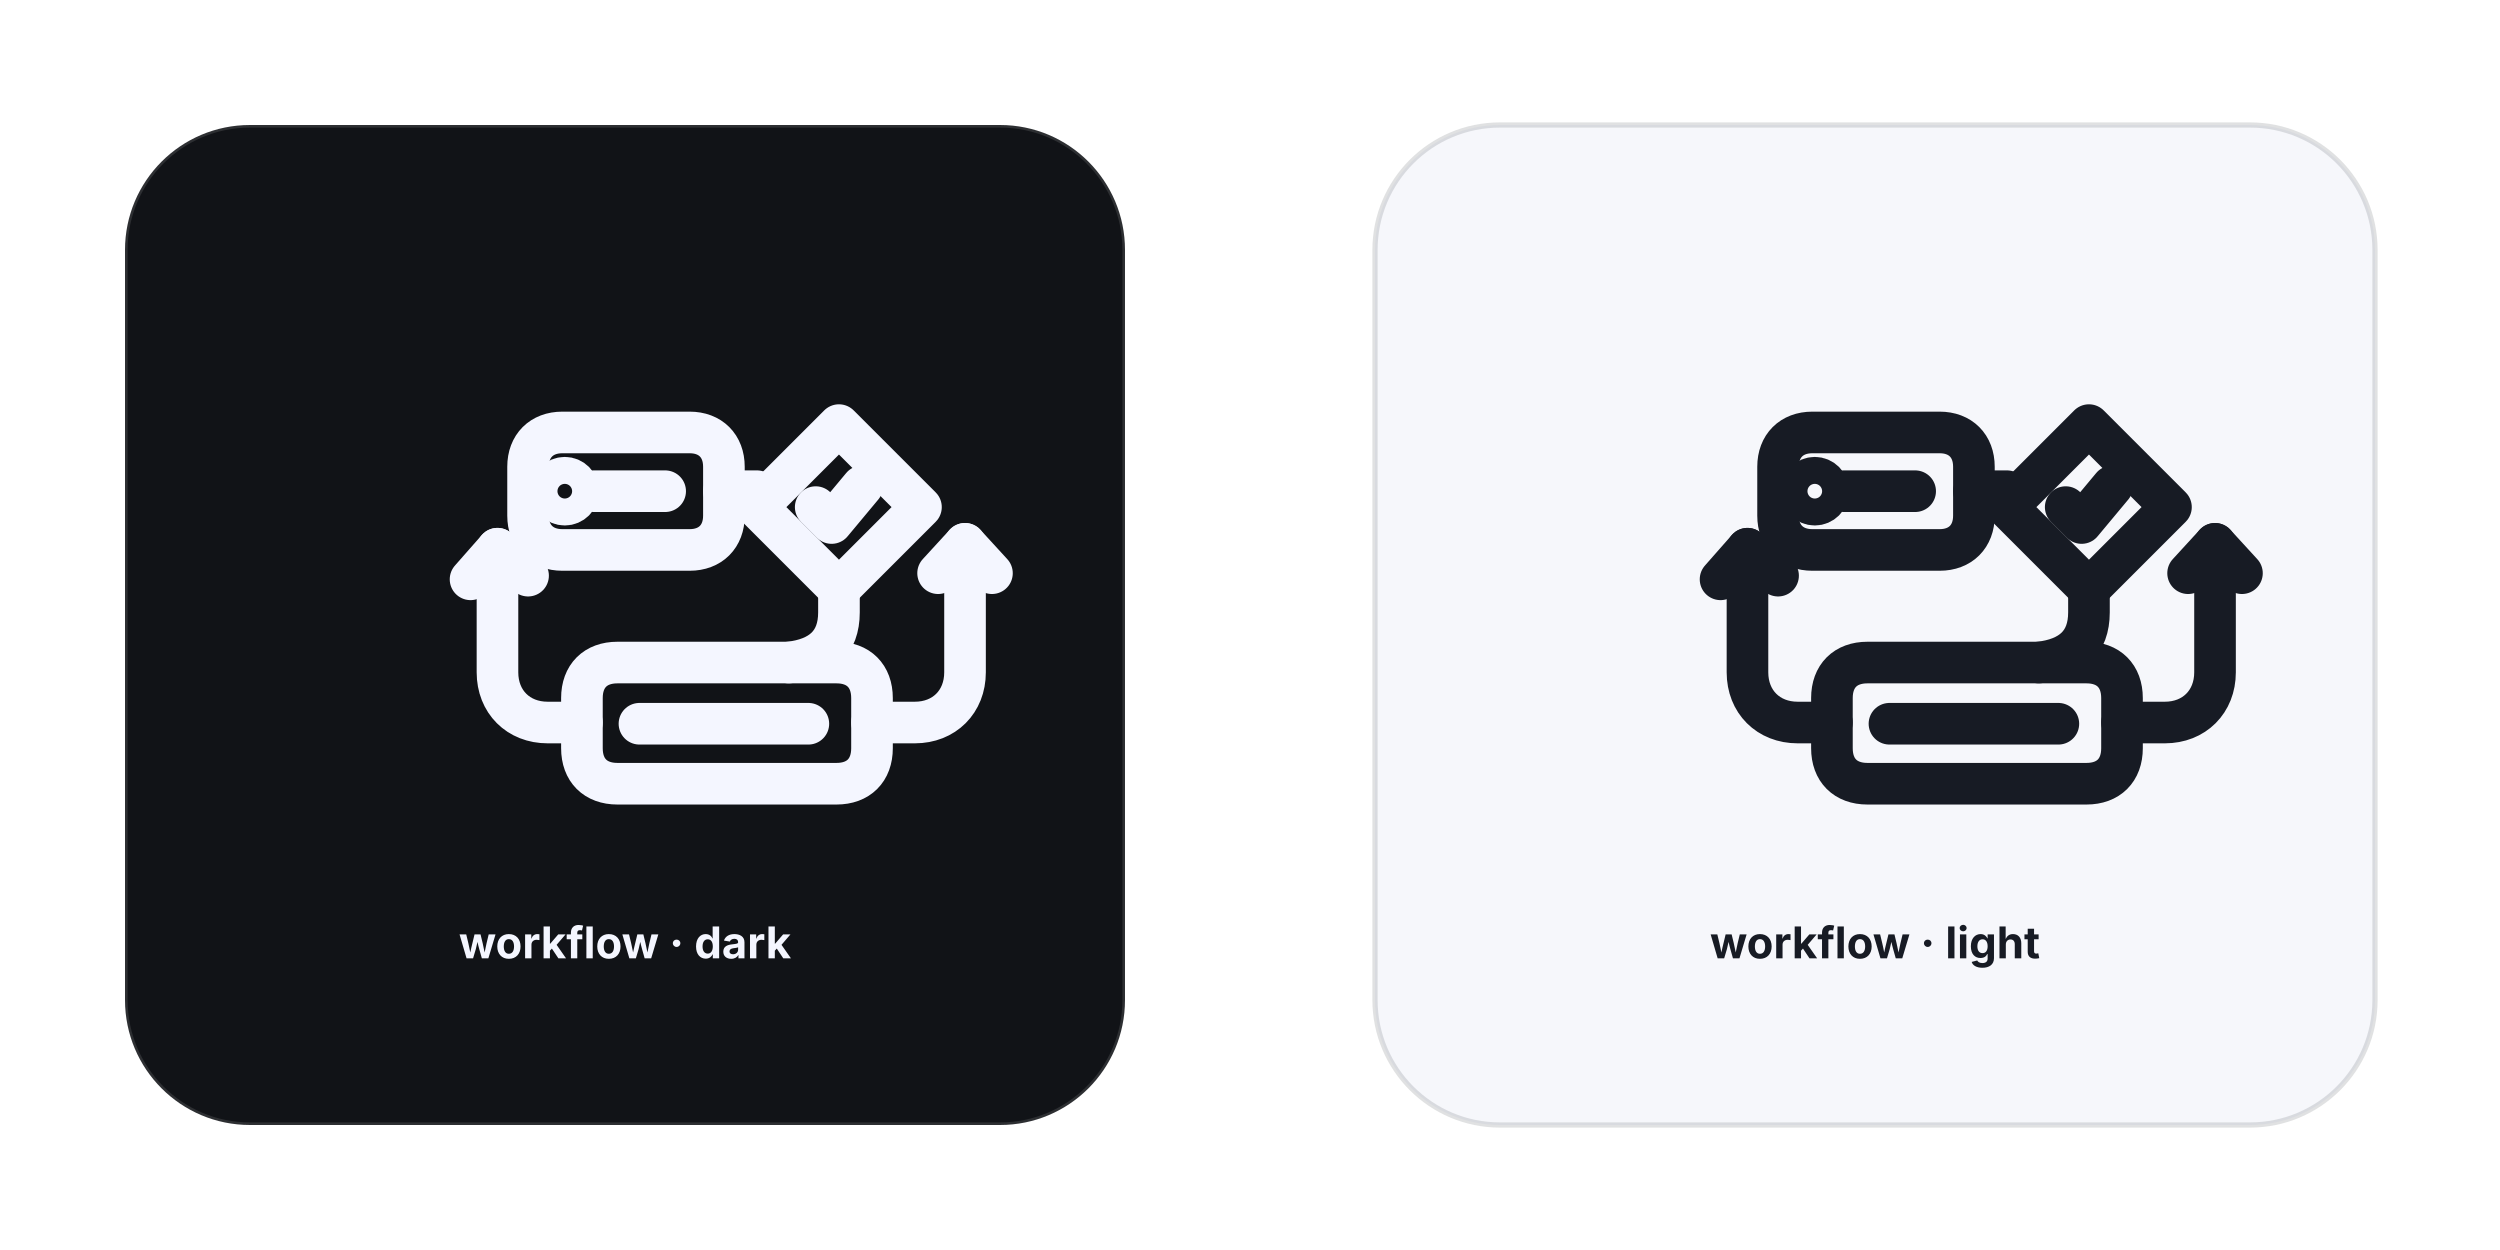
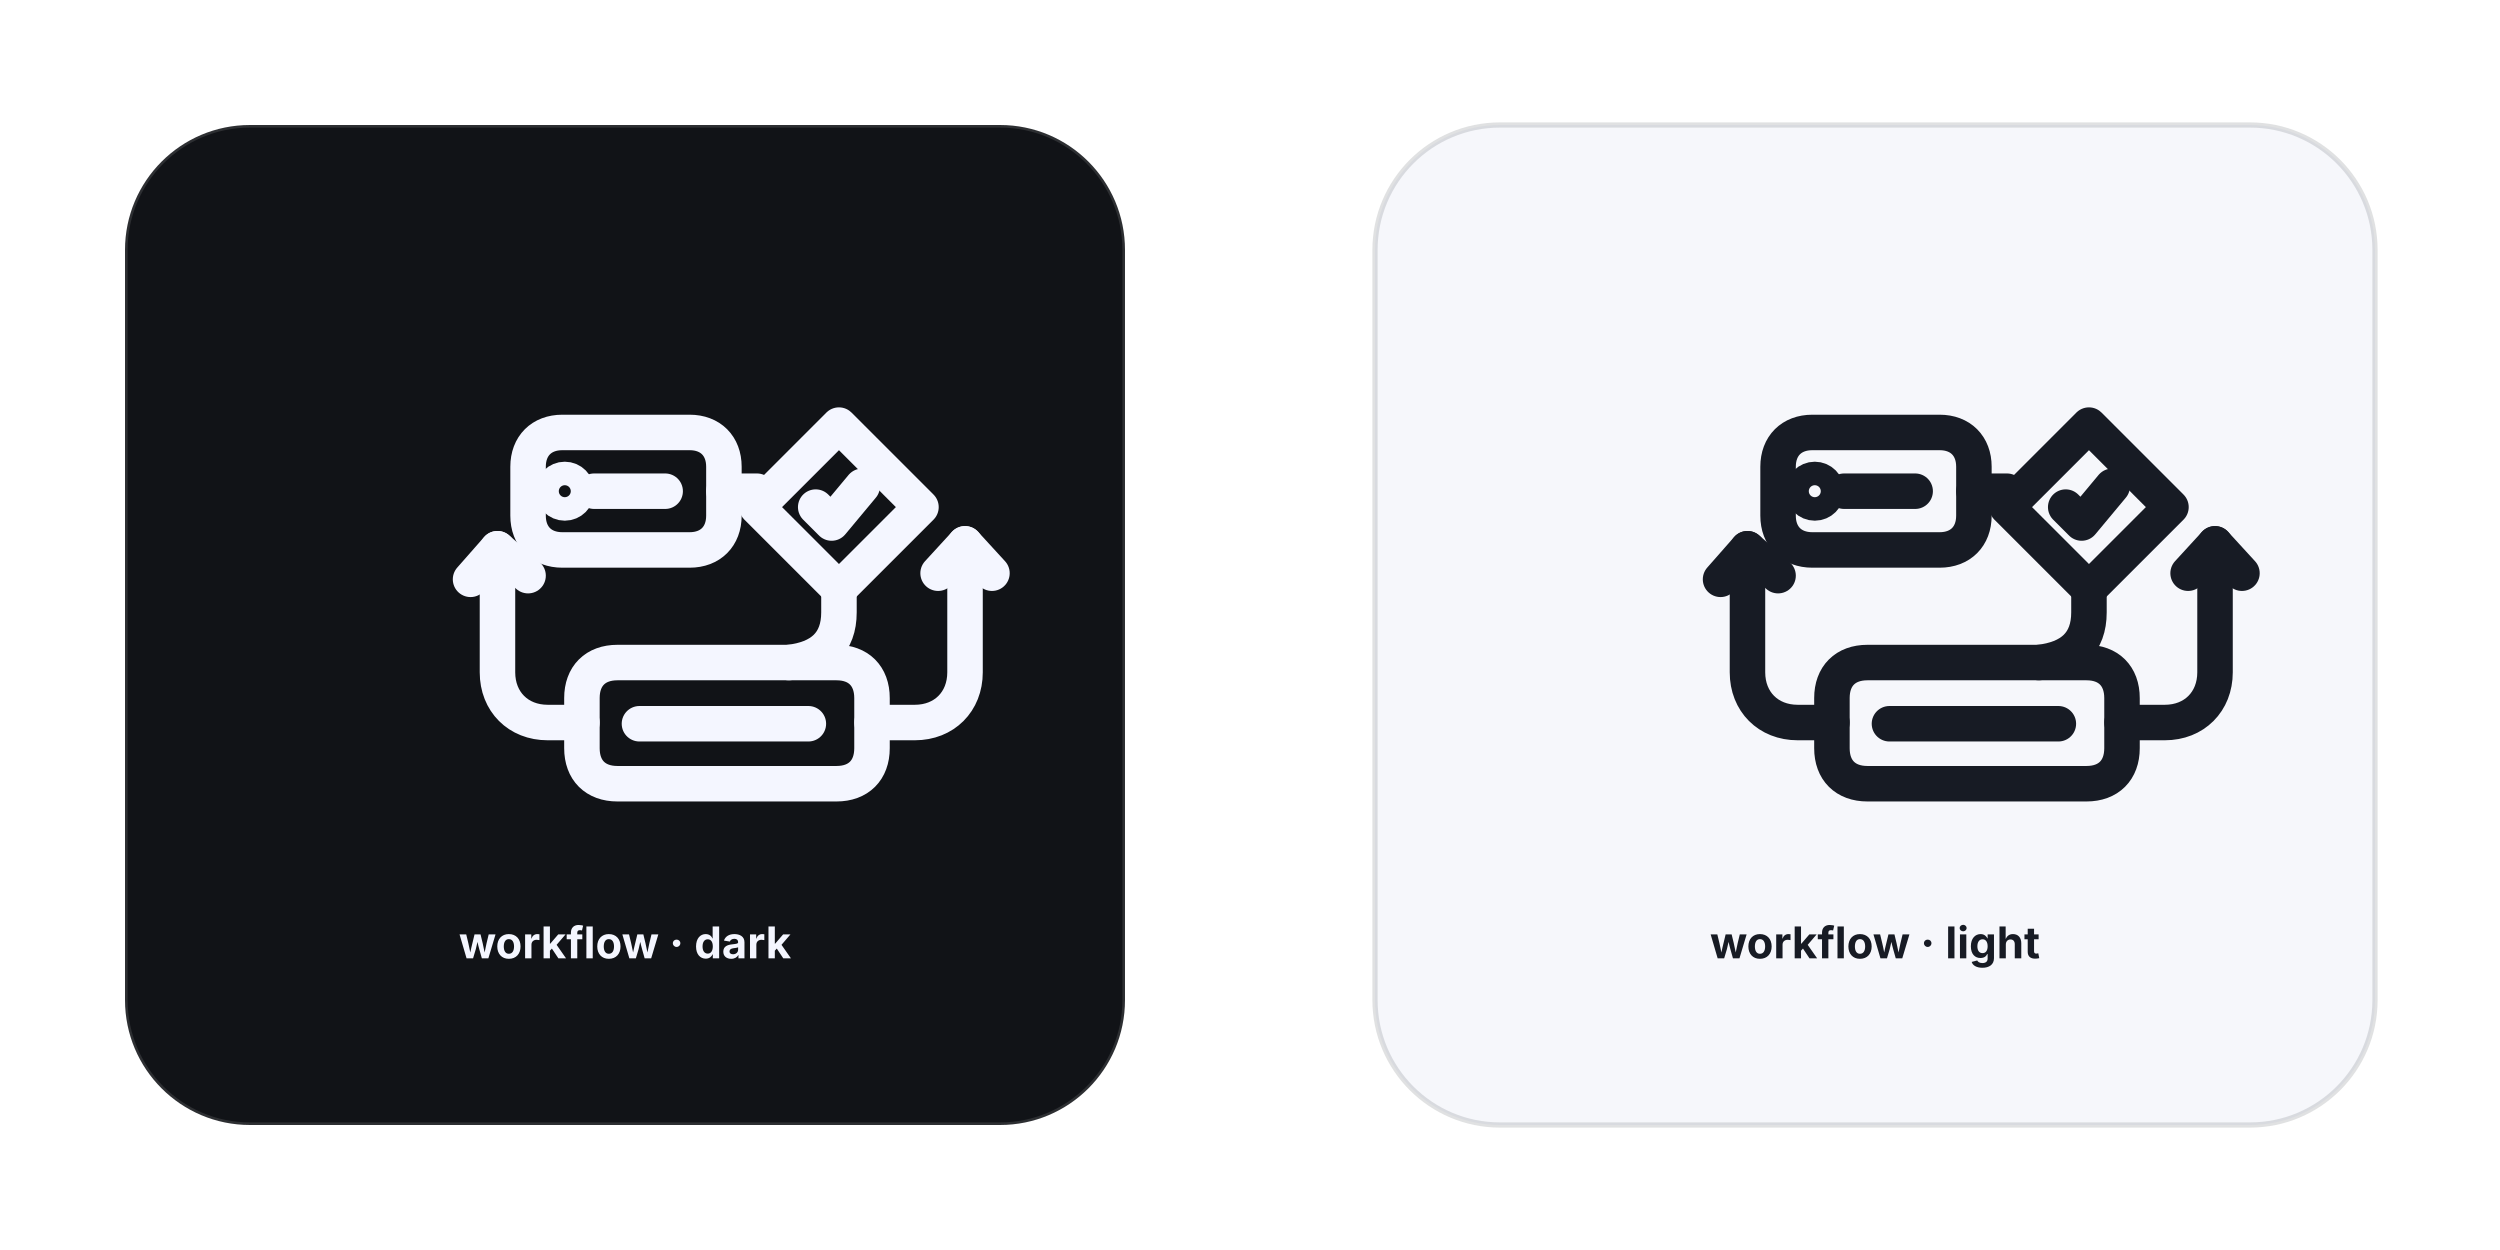
<svg xmlns="http://www.w3.org/2000/svg" width="720" height="360" viewBox="0 0 240 120" role="img" aria-labelledby="workflow-glyphs-catalog-title workflow-glyphs-catalog-desc">
  <defs>
    <g id="workflow-monoline-glyph">
      <path d="M5.1 4.9h5.2c.85 0 1.4.55 1.4 1.4v2c0 .85-.55 1.4-1.4 1.4H5.1c-.85 0-1.4-.55-1.4-1.4v-2c0-.85.55-1.4 1.4-1.4Z" />
      <path d="m16.4 4.6 3.35 3.35-3.35 3.35-3.35-3.35Z" />
      <path d="M7.35 14.3h8.95c.9 0 1.45.55 1.45 1.45v2.05c0 .9-.55 1.45-1.45 1.45H7.35c-.9 0-1.45-.55-1.45-1.45v-2.05c0-.9.55-1.45 1.45-1.45Z" />
      <path class="fine" d="M6.4 7.3h2.9" />
      <path class="fine" d="M8.25 16.8h6.9" />
-       <circle class="dot" cx="5.2" cy="7.3" r=".55" />
+       <circle class="dot" cx="5.2" cy="7.3" r=".48" />
      <path class="fine" d="m15.45 7.95.65.65 1.25-1.5" />
      <path d="M11.7 7.3h1.35" />
      <path d="M16.4 11.3v.95c0 1.25-.72 1.9-2.05 2.05" />
      <path d="M5.9 16.75H4.5c-1.2 0-2.05-.85-2.05-2.05V9.65" />
      <path d="m1.35 10.9 1.1-1.25 1.25 1.1" />
      <path d="M17.75 16.75h1.75c1.2 0 2.05-.85 2.05-2.05V9.45" />
      <path d="m20.45 10.65 1.1-1.2 1.1 1.2" />
    </g>
  </defs>
  <style>
    .panel {
      fill: #111317;
      stroke: rgb(255 255 255 / 0.12);
      stroke-width: 0.5;
    }

    .panel.light {
      fill: #f6f7fb;
      stroke: rgb(18 24 38 / 0.13);
    }

    .glyph {
      fill: none;
      stroke: currentColor;
-       stroke-width: 1.7;
+       stroke-width: 1.45;
      stroke-linecap: round;
      stroke-linejoin: round;
    }

    .glyph .fine {
-       stroke-width: 1.25;
+       stroke-width: 1.05;
      opacity: 0.76;
    }

    .glyph .dot {
      fill: currentColor;
      stroke: none;
    }

    .label {
      fill: currentColor;
      font-family: ui-sans-serif, system-ui, -apple-system, BlinkMacSystemFont, "Segoe UI", sans-serif;
      font-size: 4.2px;
      font-weight: 650;
      letter-spacing: 0;
      text-anchor: middle;
    }
  </style>
  <g color="#f4f6ff">
    <rect class="panel" x="12" y="12" width="96" height="96" rx="12" />
    <g class="glyph" transform="translate(42 30) scale(2.35)">
      <use href="#workflow-monoline-glyph" />
    </g>
    <text class="label" x="60" y="92">workflow · dark</text>
  </g>
  <g color="#171b24">
    <rect class="panel light" x="132" y="12" width="96" height="96" rx="12" />
    <g class="glyph" transform="translate(162 30) scale(2.35)">
      <use href="#workflow-monoline-glyph" />
    </g>
    <text class="label" x="180" y="92">workflow · light</text>
  </g>
</svg>
